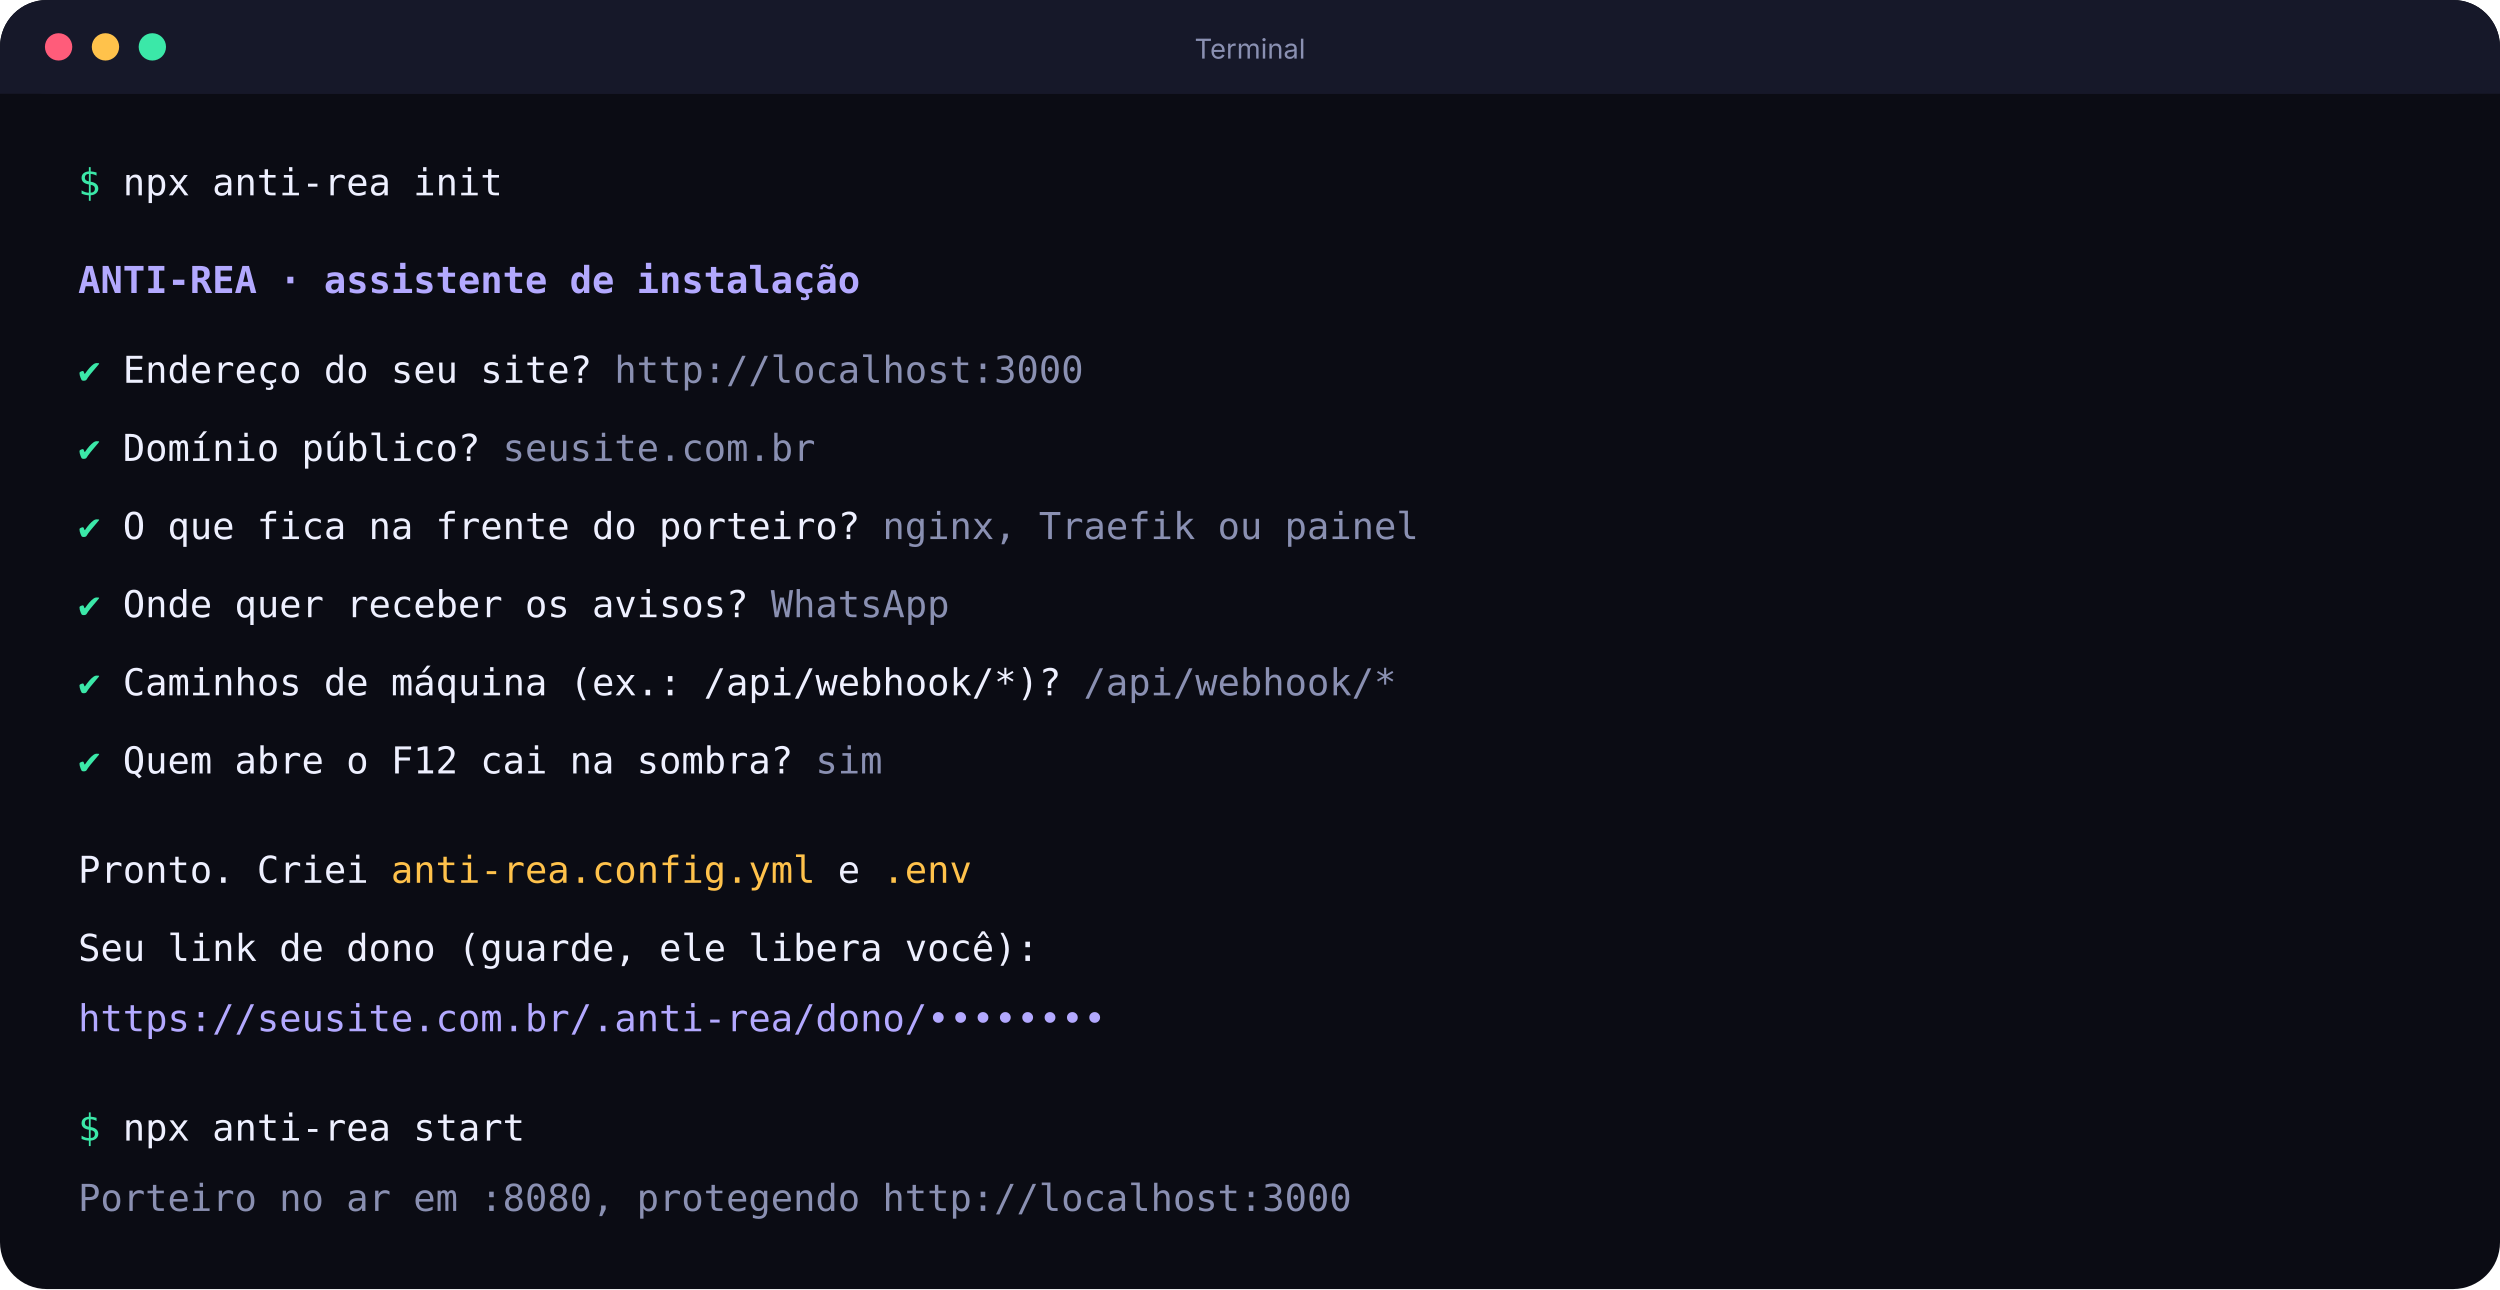
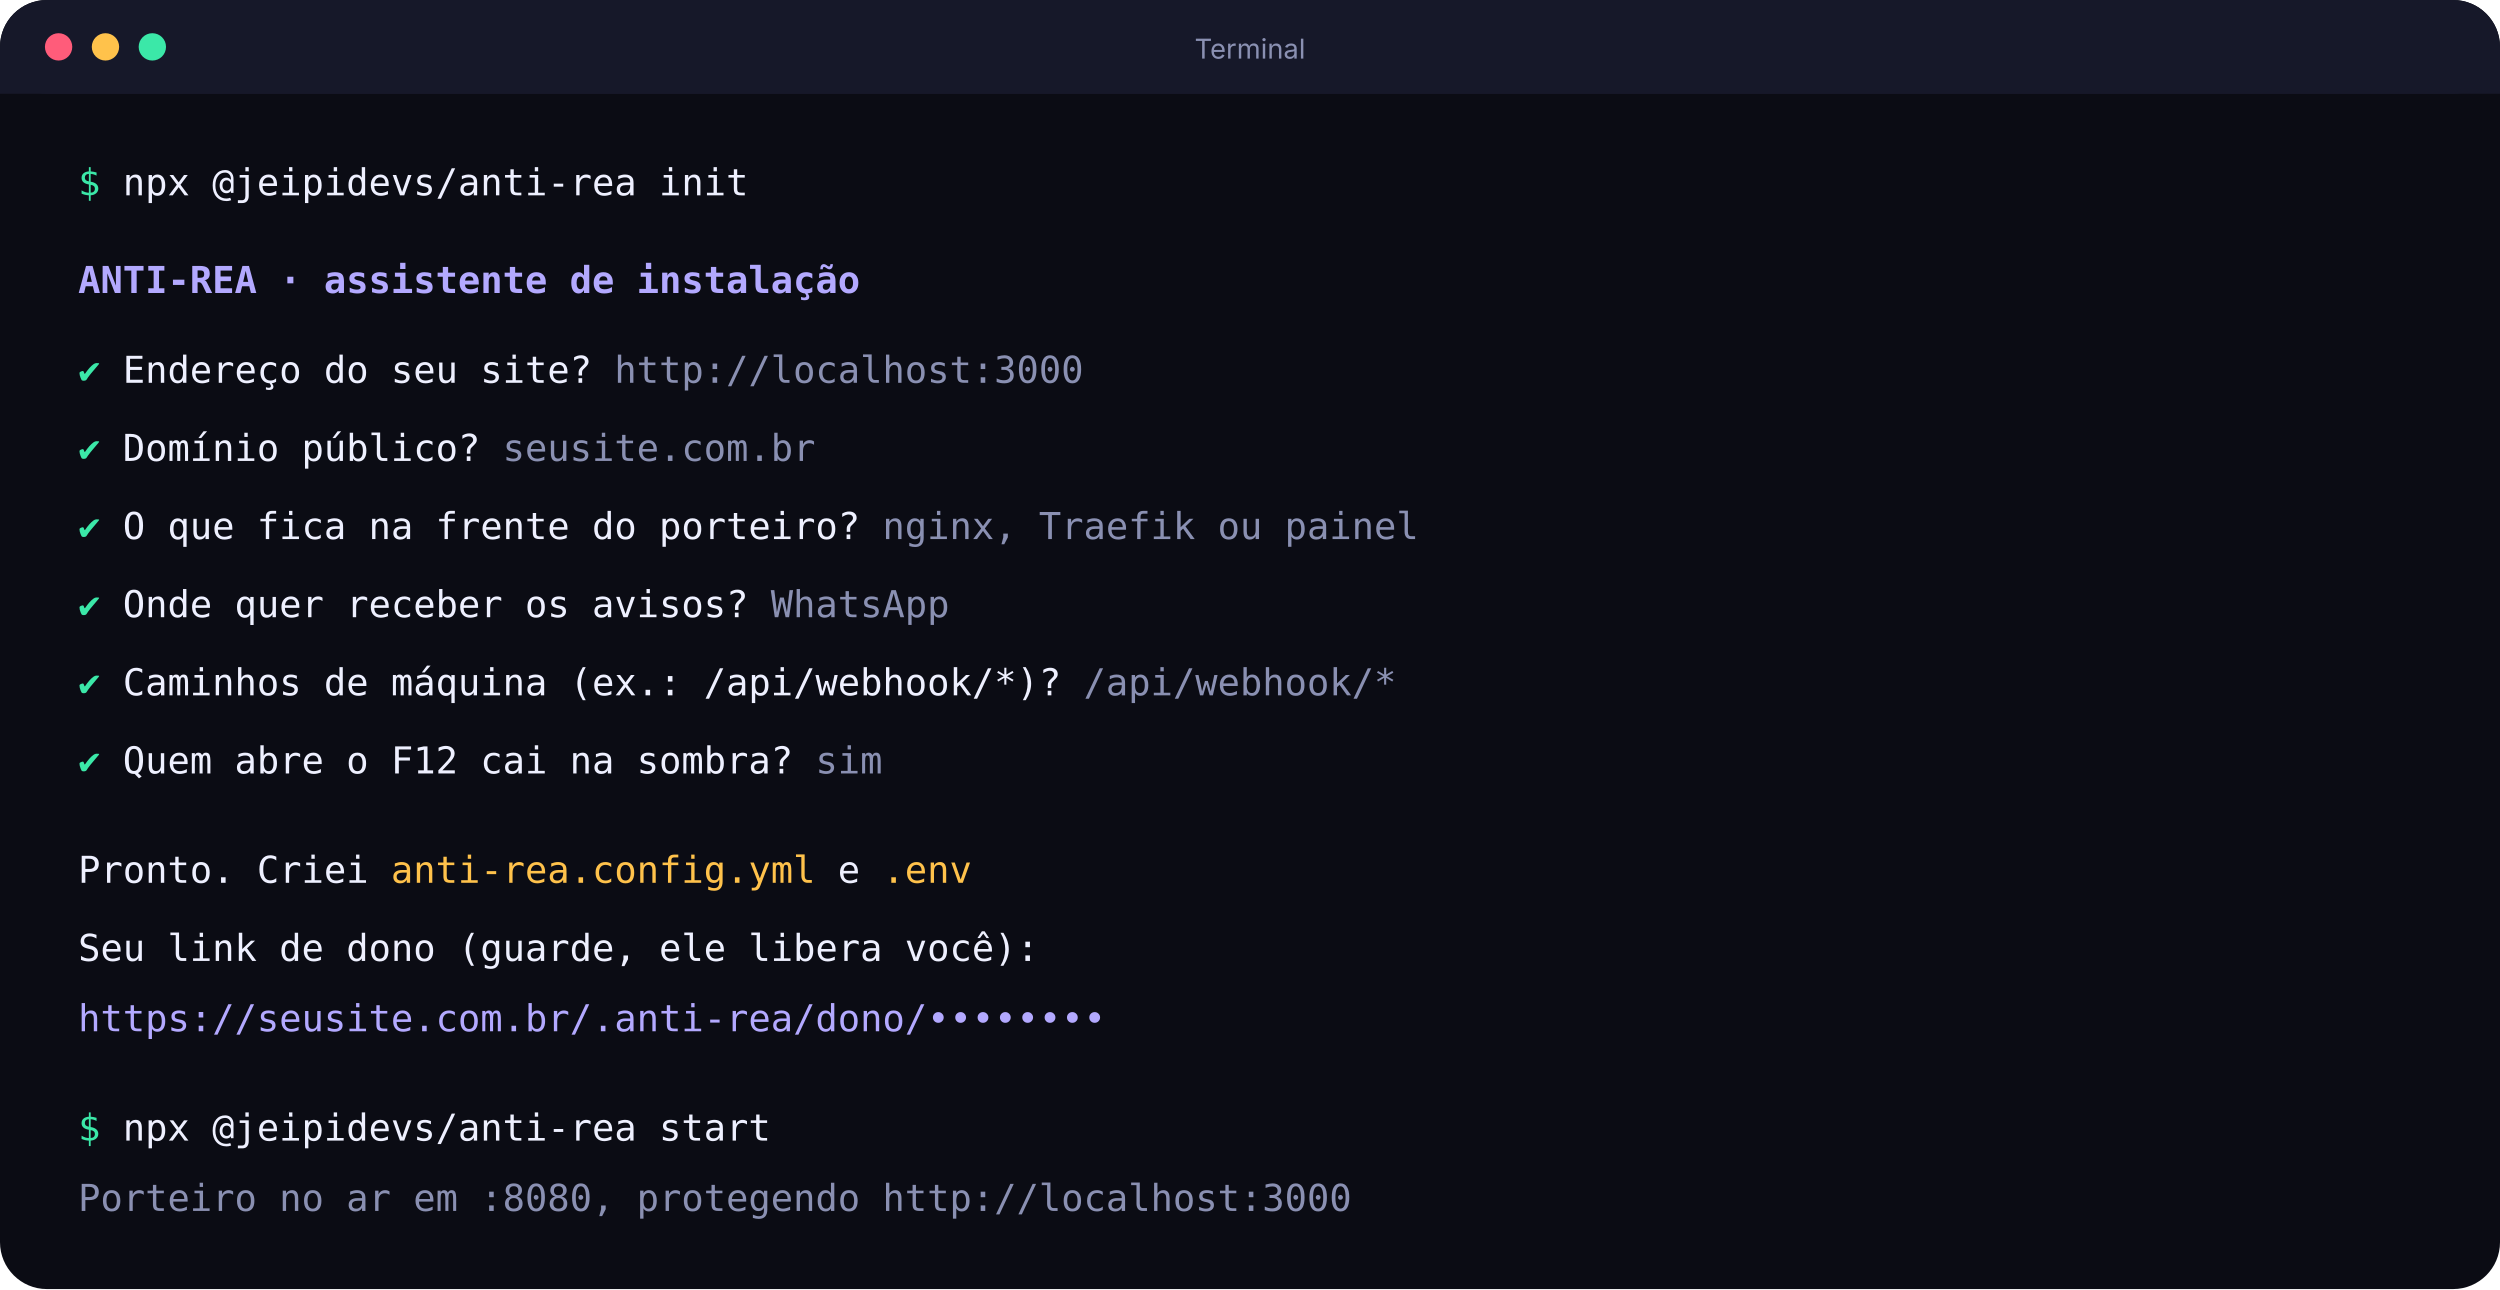
<svg xmlns="http://www.w3.org/2000/svg" viewBox="0 0 1280 660" role="img" aria-label="Assistente de instalação no terminal">
  <rect width="1280" height="660" rx="24" fill="#0B0C14" />
  <rect width="1280" height="48" rx="24" fill="#161829" />
  <rect y="24" width="1280" height="24" fill="#161829" />
  <circle cx="30" cy="24" r="7" fill="#FF5C7A" />
  <circle cx="54" cy="24" r="7" fill="#FFC24B" />
  <circle cx="78" cy="24" r="7" fill="#3BE8A8" />
  <text x="640" y="30" text-anchor="middle" fill="#8A90B2" font-family="Inter, -apple-system, 'Segoe UI', Helvetica, Arial, sans-serif" font-size="14">Terminal</text>
  <g font-family="'JetBrains Mono', SFMono-Regular, Menlo, Consolas, monospace" font-size="19">
-     <text x="40" y="100" fill="#3BE8A8">$ <tspan fill="#EEF0FF">npx anti-rea init</tspan>
+     <text x="40" y="100" fill="#3BE8A8">$ <tspan fill="#EEF0FF">npx @jeipidevs/anti-rea init</tspan>
    </text>
    <text x="40" y="150" fill="#B3A9FF" font-weight="700">ANTI-REA  ·  assistente de instalação</text>
    <text x="40" y="196" fill="#3BE8A8">✔ <tspan fill="#EEF0FF">Endereço do seu site?</tspan>
      <tspan fill="#8A90B2">http://localhost:3000</tspan>
    </text>
    <text x="40" y="236" fill="#3BE8A8">✔ <tspan fill="#EEF0FF">Domínio público?</tspan>
      <tspan fill="#8A90B2">seusite.com.br</tspan>
    </text>
    <text x="40" y="276" fill="#3BE8A8">✔ <tspan fill="#EEF0FF">O que fica na frente do porteiro?</tspan>
      <tspan fill="#8A90B2">nginx, Traefik ou painel</tspan>
    </text>
    <text x="40" y="316" fill="#3BE8A8">✔ <tspan fill="#EEF0FF">Onde quer receber os avisos?</tspan>
      <tspan fill="#8A90B2">WhatsApp</tspan>
    </text>
    <text x="40" y="356" fill="#3BE8A8">✔ <tspan fill="#EEF0FF">Caminhos de máquina (ex.: /api/webhook/*)?</tspan>
      <tspan fill="#8A90B2">/api/webhook/*</tspan>
    </text>
    <text x="40" y="396" fill="#3BE8A8">✔ <tspan fill="#EEF0FF">Quem abre o F12 cai na sombra?</tspan>
      <tspan fill="#8A90B2">sim</tspan>
    </text>
    <text x="40" y="452" fill="#EEF0FF">Pronto. Criei <tspan fill="#FFC24B">anti-rea.config.yml</tspan> e <tspan fill="#FFC24B">.env</tspan>
    </text>
    <text x="40" y="492" fill="#EEF0FF">Seu link de dono (guarde, ele libera você):</text>
    <text x="40" y="528" fill="#B3A9FF">https://seusite.com.br/.anti-rea/dono/••••••••</text>
-     <text x="40" y="584" fill="#3BE8A8">$ <tspan fill="#EEF0FF">npx anti-rea start</tspan>
+     <text x="40" y="584" fill="#3BE8A8">$ <tspan fill="#EEF0FF">npx @jeipidevs/anti-rea start</tspan>
    </text>
    <text x="40" y="620" fill="#8A90B2">Porteiro no ar em :8080, protegendo http://localhost:3000</text>
  </g>
</svg>
